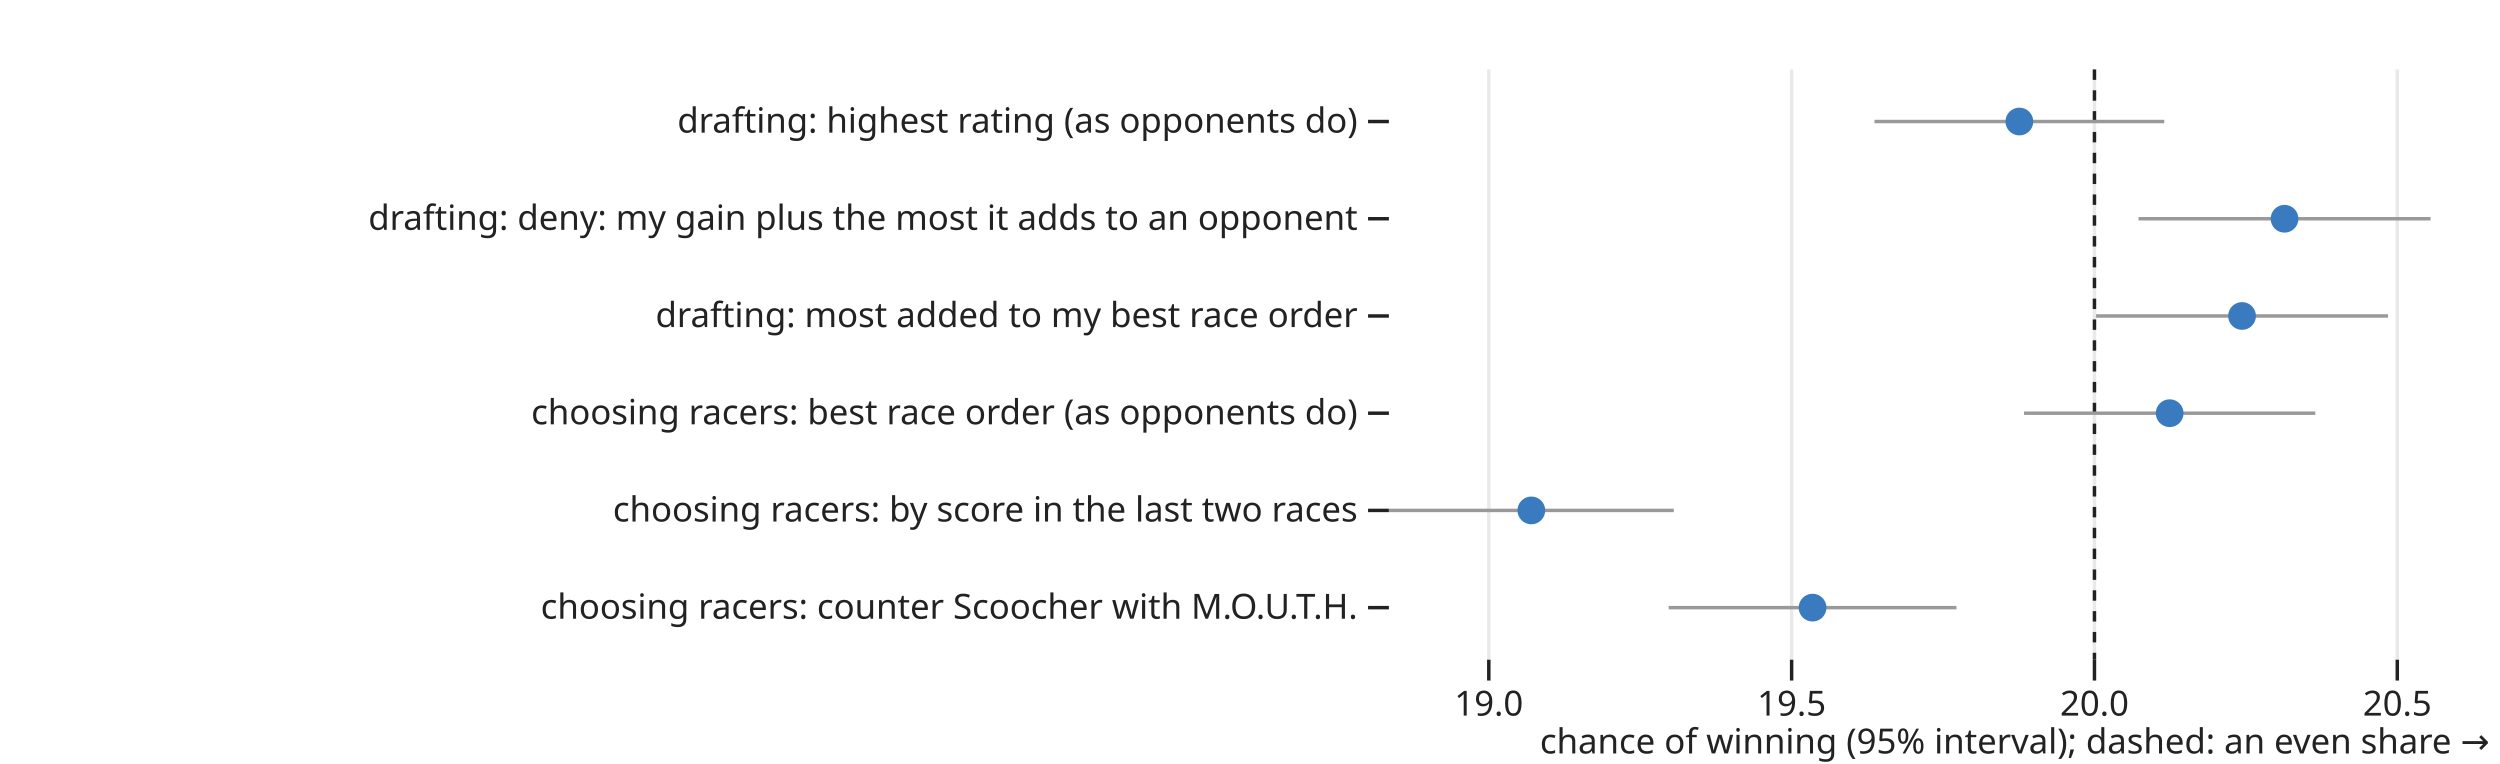
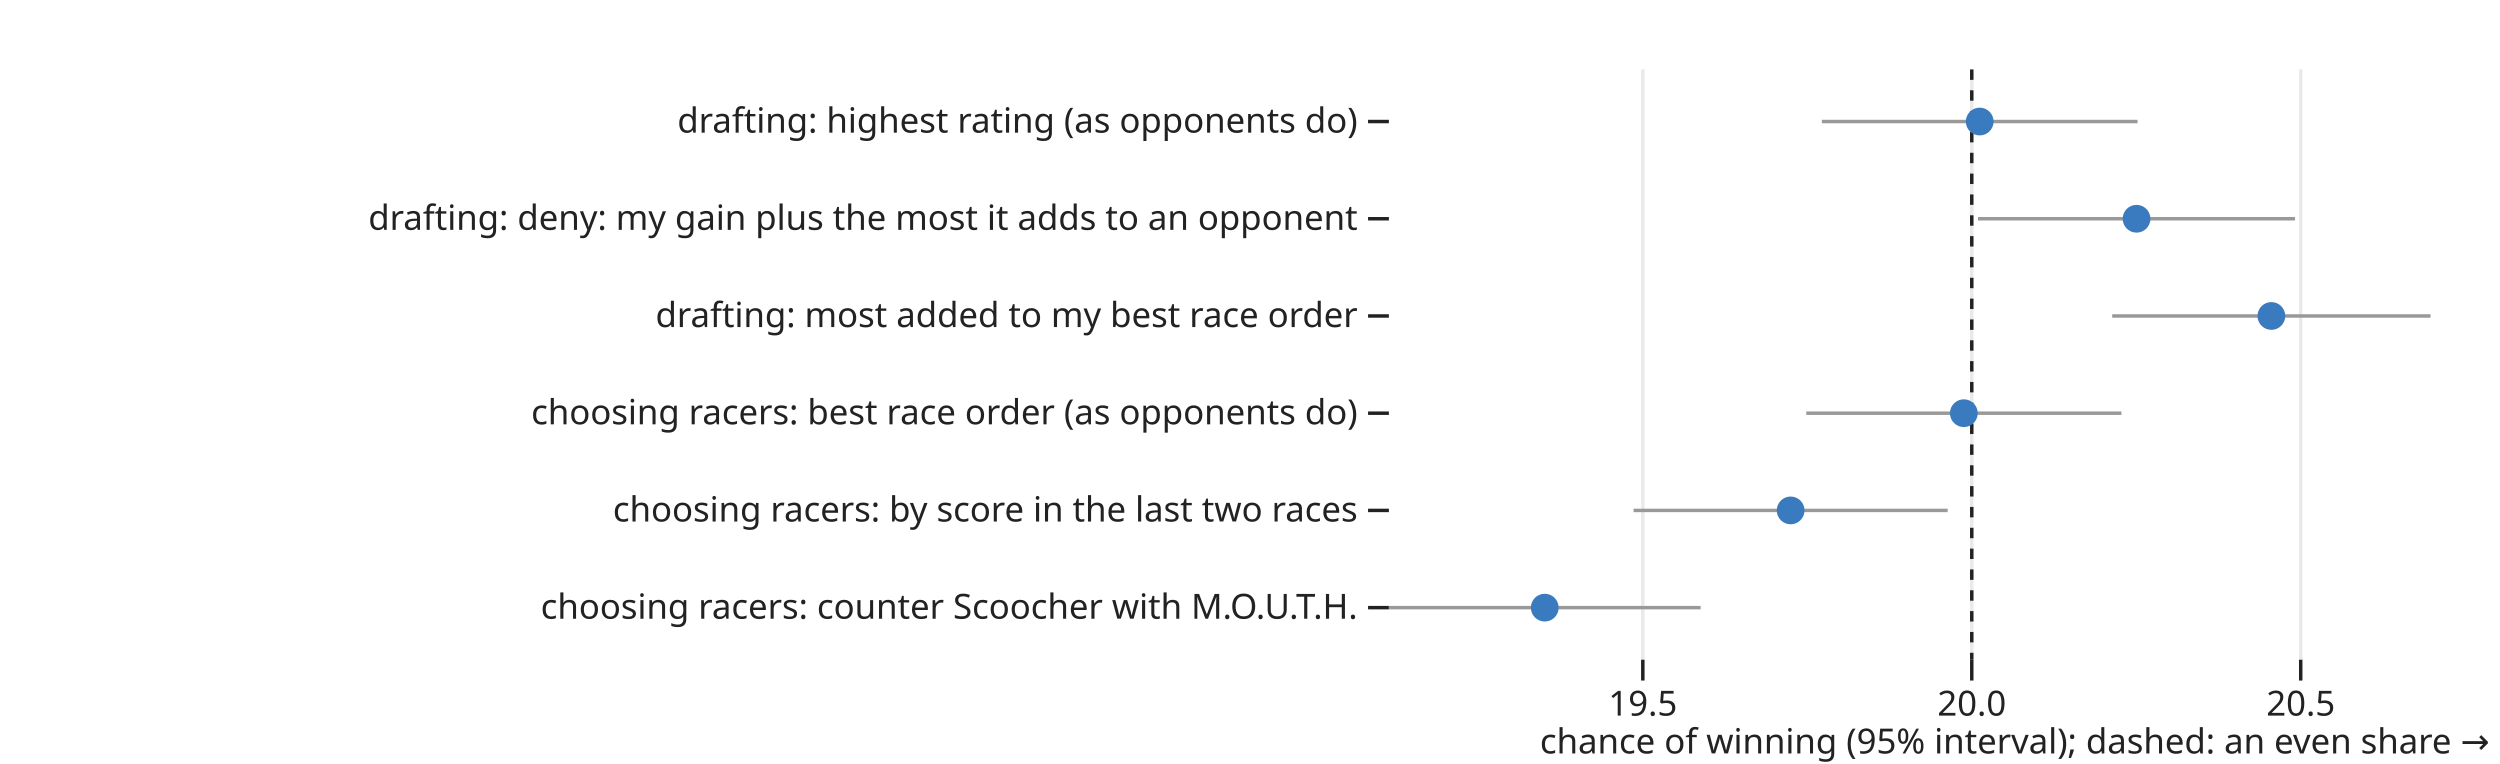
<svg xmlns="http://www.w3.org/2000/svg" class="plot-d6a7b5" fill="currentColor" font-family="system-ui, sans-serif" font-size="10" text-anchor="middle" width="720" height="220" viewBox="0 0 720 220" style="background: white; color: rgb(34, 34, 34);">
  <style>:where(.plot-d6a7b5) {
  --plot-background: white;
  display: block;
  height: auto;
  height: intrinsic;
  max-width: 100%;
}
:where(.plot-d6a7b5 text),
:where(.plot-d6a7b5 tspan) {
  white-space: pre;
}</style>
  <g aria-label="y-axis tick" aria-hidden="true" fill="none" stroke="currentColor">
    <path transform="translate(400,35)" d="M0,0L-6,0" />
    <path transform="translate(400,63)" d="M0,0L-6,0" />
    <path transform="translate(400,91)" d="M0,0L-6,0" />
    <path transform="translate(400,119)" d="M0,0L-6,0" />
    <path transform="translate(400,147)" d="M0,0L-6,0" />
    <path transform="translate(400,175)" d="M0,0L-6,0" />
  </g>
  <g aria-label="y-axis tick label" text-anchor="end" transform="translate(-9,0)">
    <text y="0.32em" transform="translate(400,35)">drafting: highest rating (as opponents do)</text>
    <text y="0.32em" transform="translate(400,63)">drafting: deny: my gain plus the most it adds to an opponent</text>
    <text y="0.32em" transform="translate(400,91)">drafting: most added to my best race order</text>
    <text y="0.32em" transform="translate(400,119)">choosing racers: best race order (as opponents do)</text>
    <text y="0.32em" transform="translate(400,147)">choosing racers: by score in the last two races</text>
    <text y="0.32em" transform="translate(400,175)">choosing racers: counter Scoocher with M.O.U.T.H.</text>
  </g>
  <g aria-label="x-grid" aria-hidden="true" stroke="currentColor" stroke-opacity="0.1">
-     <line x1="428.776" x2="428.776" y1="20" y2="190" />
-     <line x1="515.989" x2="515.989" y1="20" y2="190" />
-     <line x1="603.203" x2="603.203" y1="20" y2="190" />
-     <line x1="690.417" x2="690.417" y1="20" y2="190" />
+     <line x1="473.132" x2="473.132" y1="20" y2="190" />
+     <line x1="567.869" x2="567.869" y1="20" y2="190" />
+     <line x1="662.607" x2="662.607" y1="20" y2="190" />
  </g>
  <g aria-label="x-axis tick" aria-hidden="true" fill="none" stroke="currentColor">
-     <path transform="translate(428.7755,190)" d="M0,0L0,6" />
-     <path transform="translate(515.9894,190)" d="M0,0L0,6" />
-     <path transform="translate(603.2032,190)" d="M0,0L0,6" />
-     <path transform="translate(690.4171,190)" d="M0,0L0,6" />
+     <path transform="translate(473.1317,190)" d="M0,0L0,6" />
+     <path transform="translate(567.8694,190)" d="M0,0L0,6" />
+     <path transform="translate(662.6072,190)" d="M0,0L0,6" />
  </g>
  <g aria-label="x-axis tick label" font-variant="tabular-nums" transform="translate(0,9)">
-     <text y="0.71em" transform="translate(428.7755,190)">19.0</text>
-     <text y="0.71em" transform="translate(515.9894,190)">19.5</text>
-     <text y="0.71em" transform="translate(603.2032,190)">20.0</text>
-     <text y="0.71em" transform="translate(690.4171,190)">20.5</text>
+     <text y="0.71em" transform="translate(473.1317,190)">19.5</text>
+     <text y="0.71em" transform="translate(567.8694,190)">20.0</text>
+     <text y="0.71em" transform="translate(662.6072,190)">20.5</text>
  </g>
  <g aria-label="x-axis label" text-anchor="end" transform="translate(17,27)">
    <text transform="translate(700,190)">chance of winning (95% interval); dashed: an even share →</text>
  </g>
  <g aria-label="rule" stroke="#222" stroke-dasharray="3,3">
-     <line x1="603.203" x2="603.203" y1="20" y2="190" />
+     <line x1="567.869" x2="567.869" y1="20" y2="190" />
  </g>
  <g aria-label="rule" stroke="#999">
-     <line x1="539.85" x2="623.31" y1="35" y2="35" />
-     <line x1="615.895" x2="700" y1="63" y2="63" />
-     <line x1="603.663" x2="687.754" y1="91" y2="91" />
-     <line x1="582.918" x2="666.804" y1="119" y2="119" />
-     <line x1="400" x2="482.052" y1="147" y2="147" />
-     <line x1="480.578" x2="563.459" y1="175" y2="175" />
+     <line x1="524.698" x2="615.613" y1="35" y2="35" />
+     <line x1="569.673" x2="660.975" y1="63" y2="63" />
+     <line x1="608.313" x2="700" y1="91" y2="91" />
+     <line x1="520.201" x2="610.972" y1="119" y2="119" />
+     <line x1="470.479" x2="560.928" y1="147" y2="147" />
+     <line x1="400" x2="489.781" y1="175" y2="175" />
  </g>
  <g aria-label="dot" fill="#3a7bbf">
-     <circle cx="581.58" cy="35" r="4" />
-     <circle cx="657.947" cy="63" r="4" />
-     <circle cx="645.708" cy="91" r="4" />
-     <circle cx="624.861" cy="119" r="4" />
-     <circle cx="441.026" cy="147" r="4" />
-     <circle cx="522.019" cy="175" r="4" />
+     <circle cx="570.156" cy="35" r="4" />
+     <circle cx="615.324" cy="63" r="4" />
+     <circle cx="654.157" cy="91" r="4" />
+     <circle cx="565.586" cy="119" r="4" />
+     <circle cx="515.704" cy="147" r="4" />
+     <circle cx="444.89" cy="175" r="4" />
  </g>
</svg>
